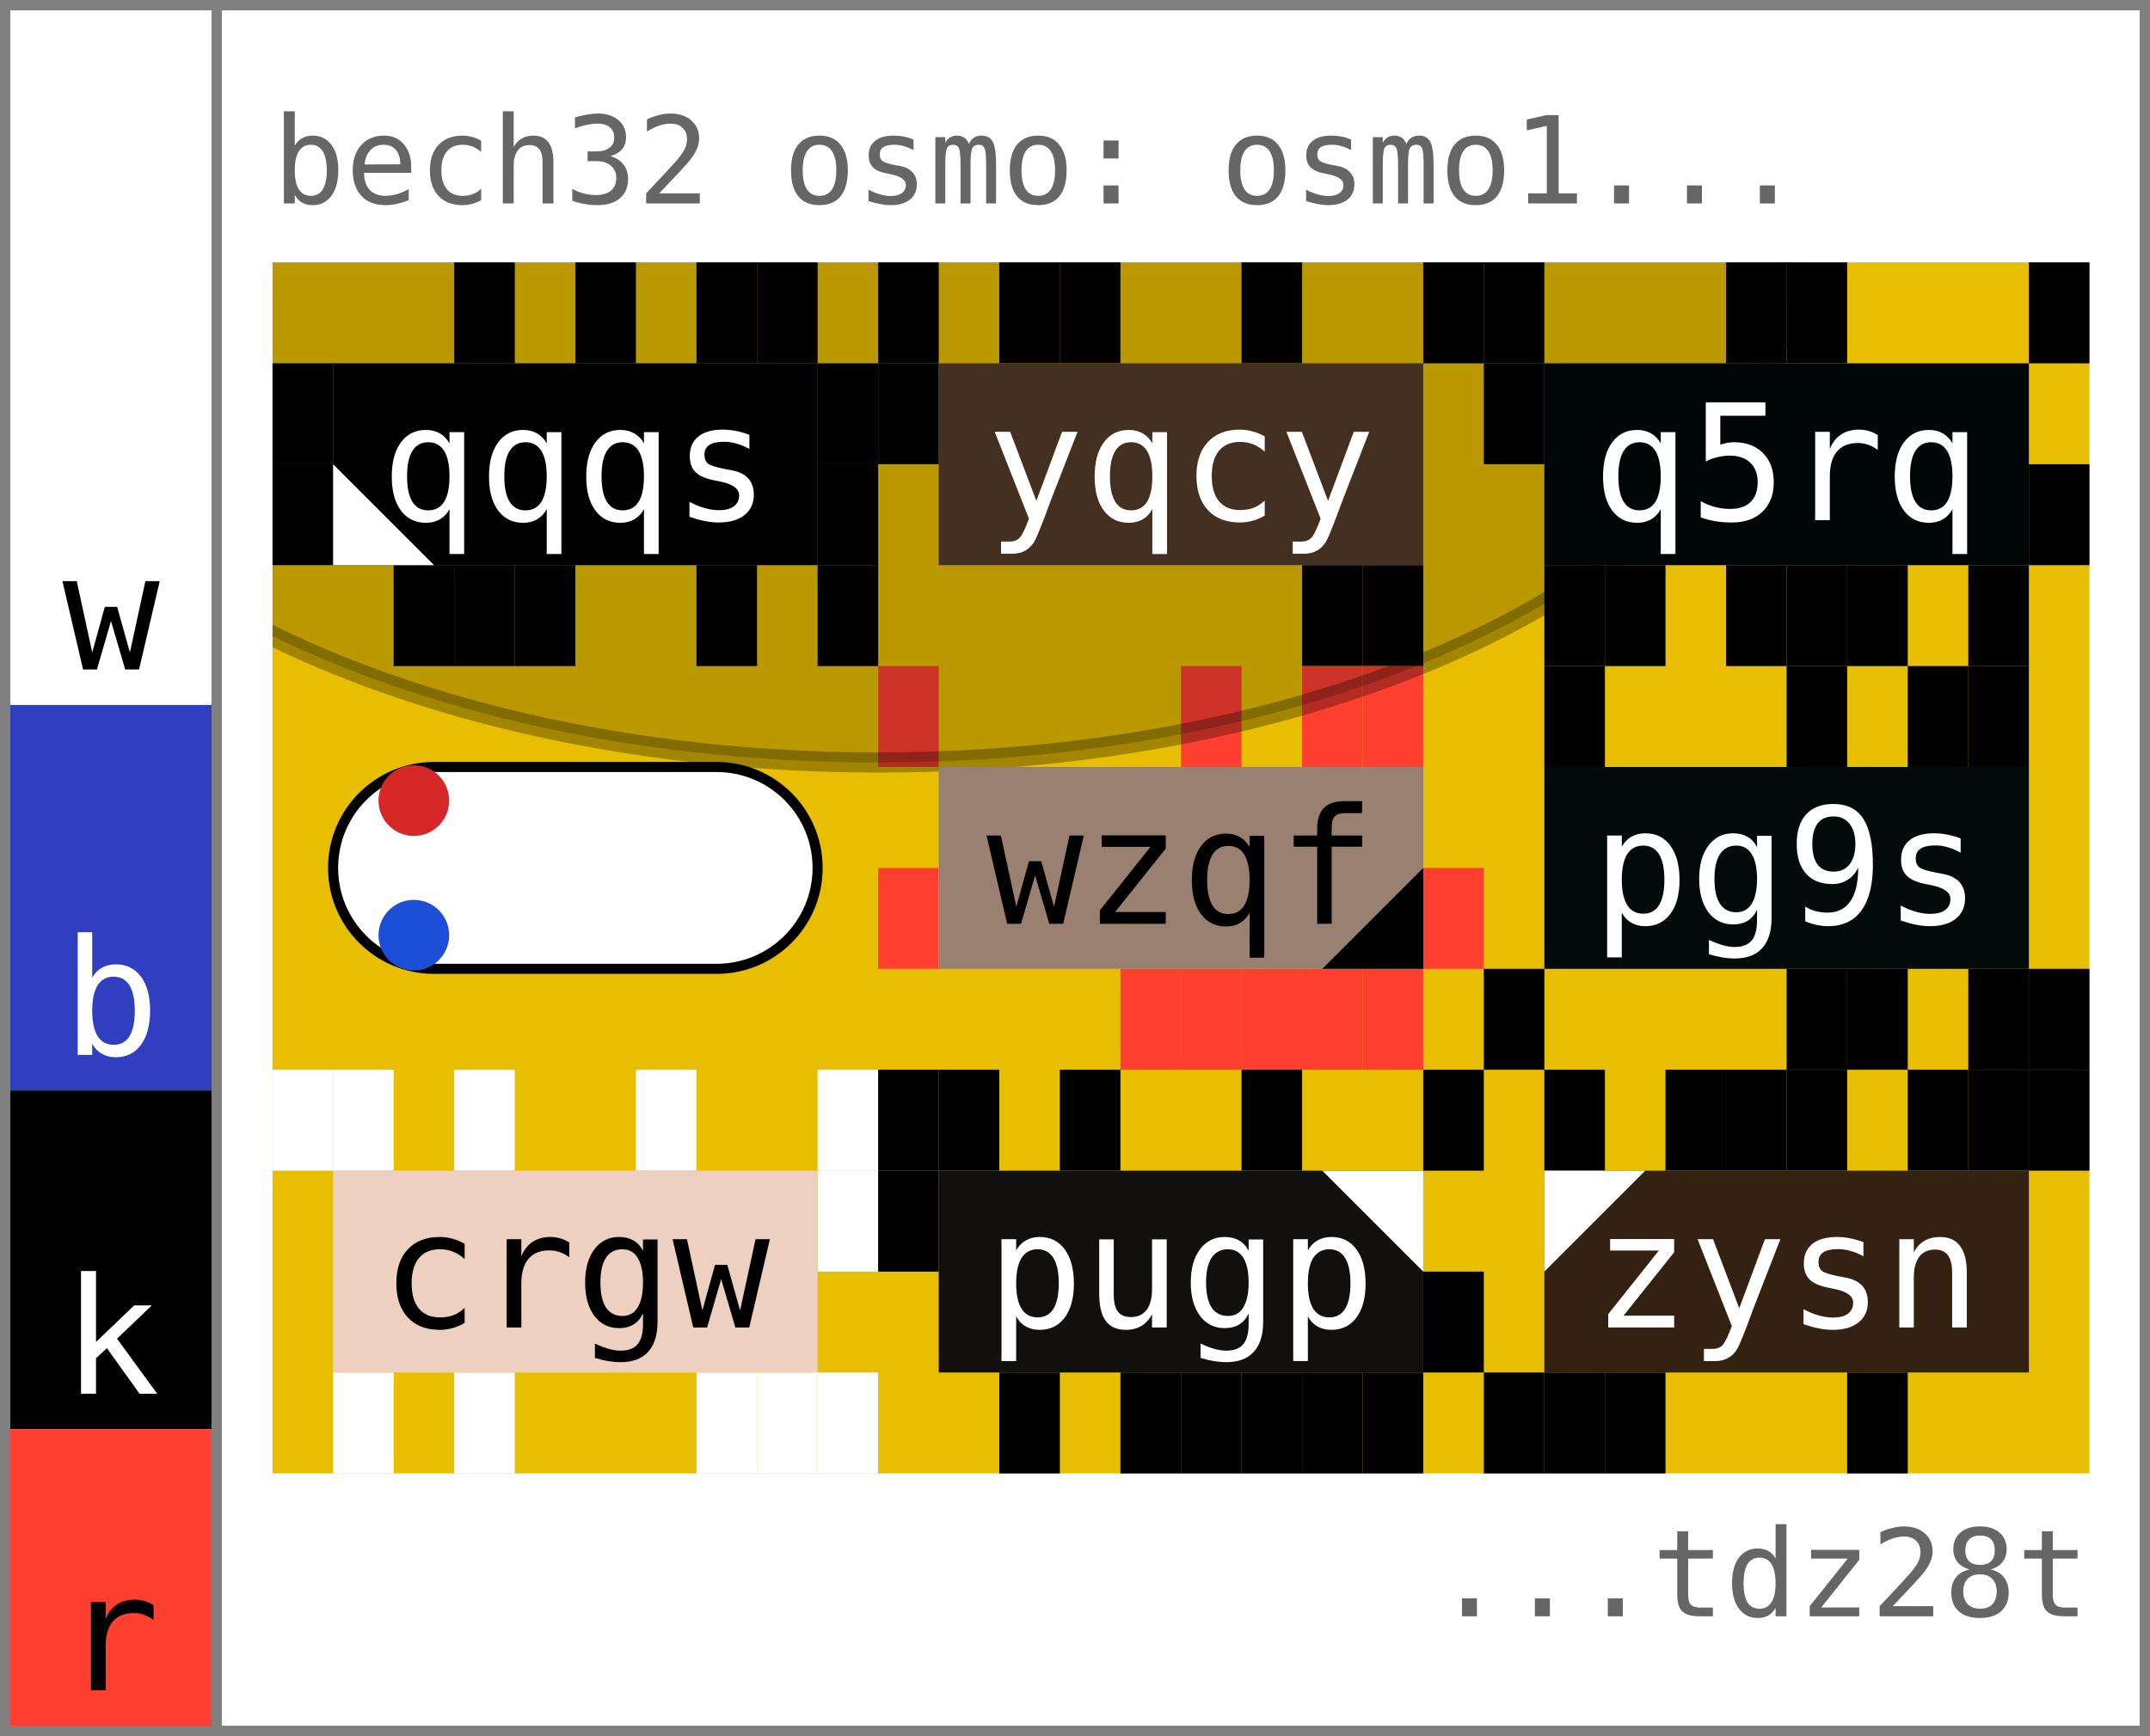
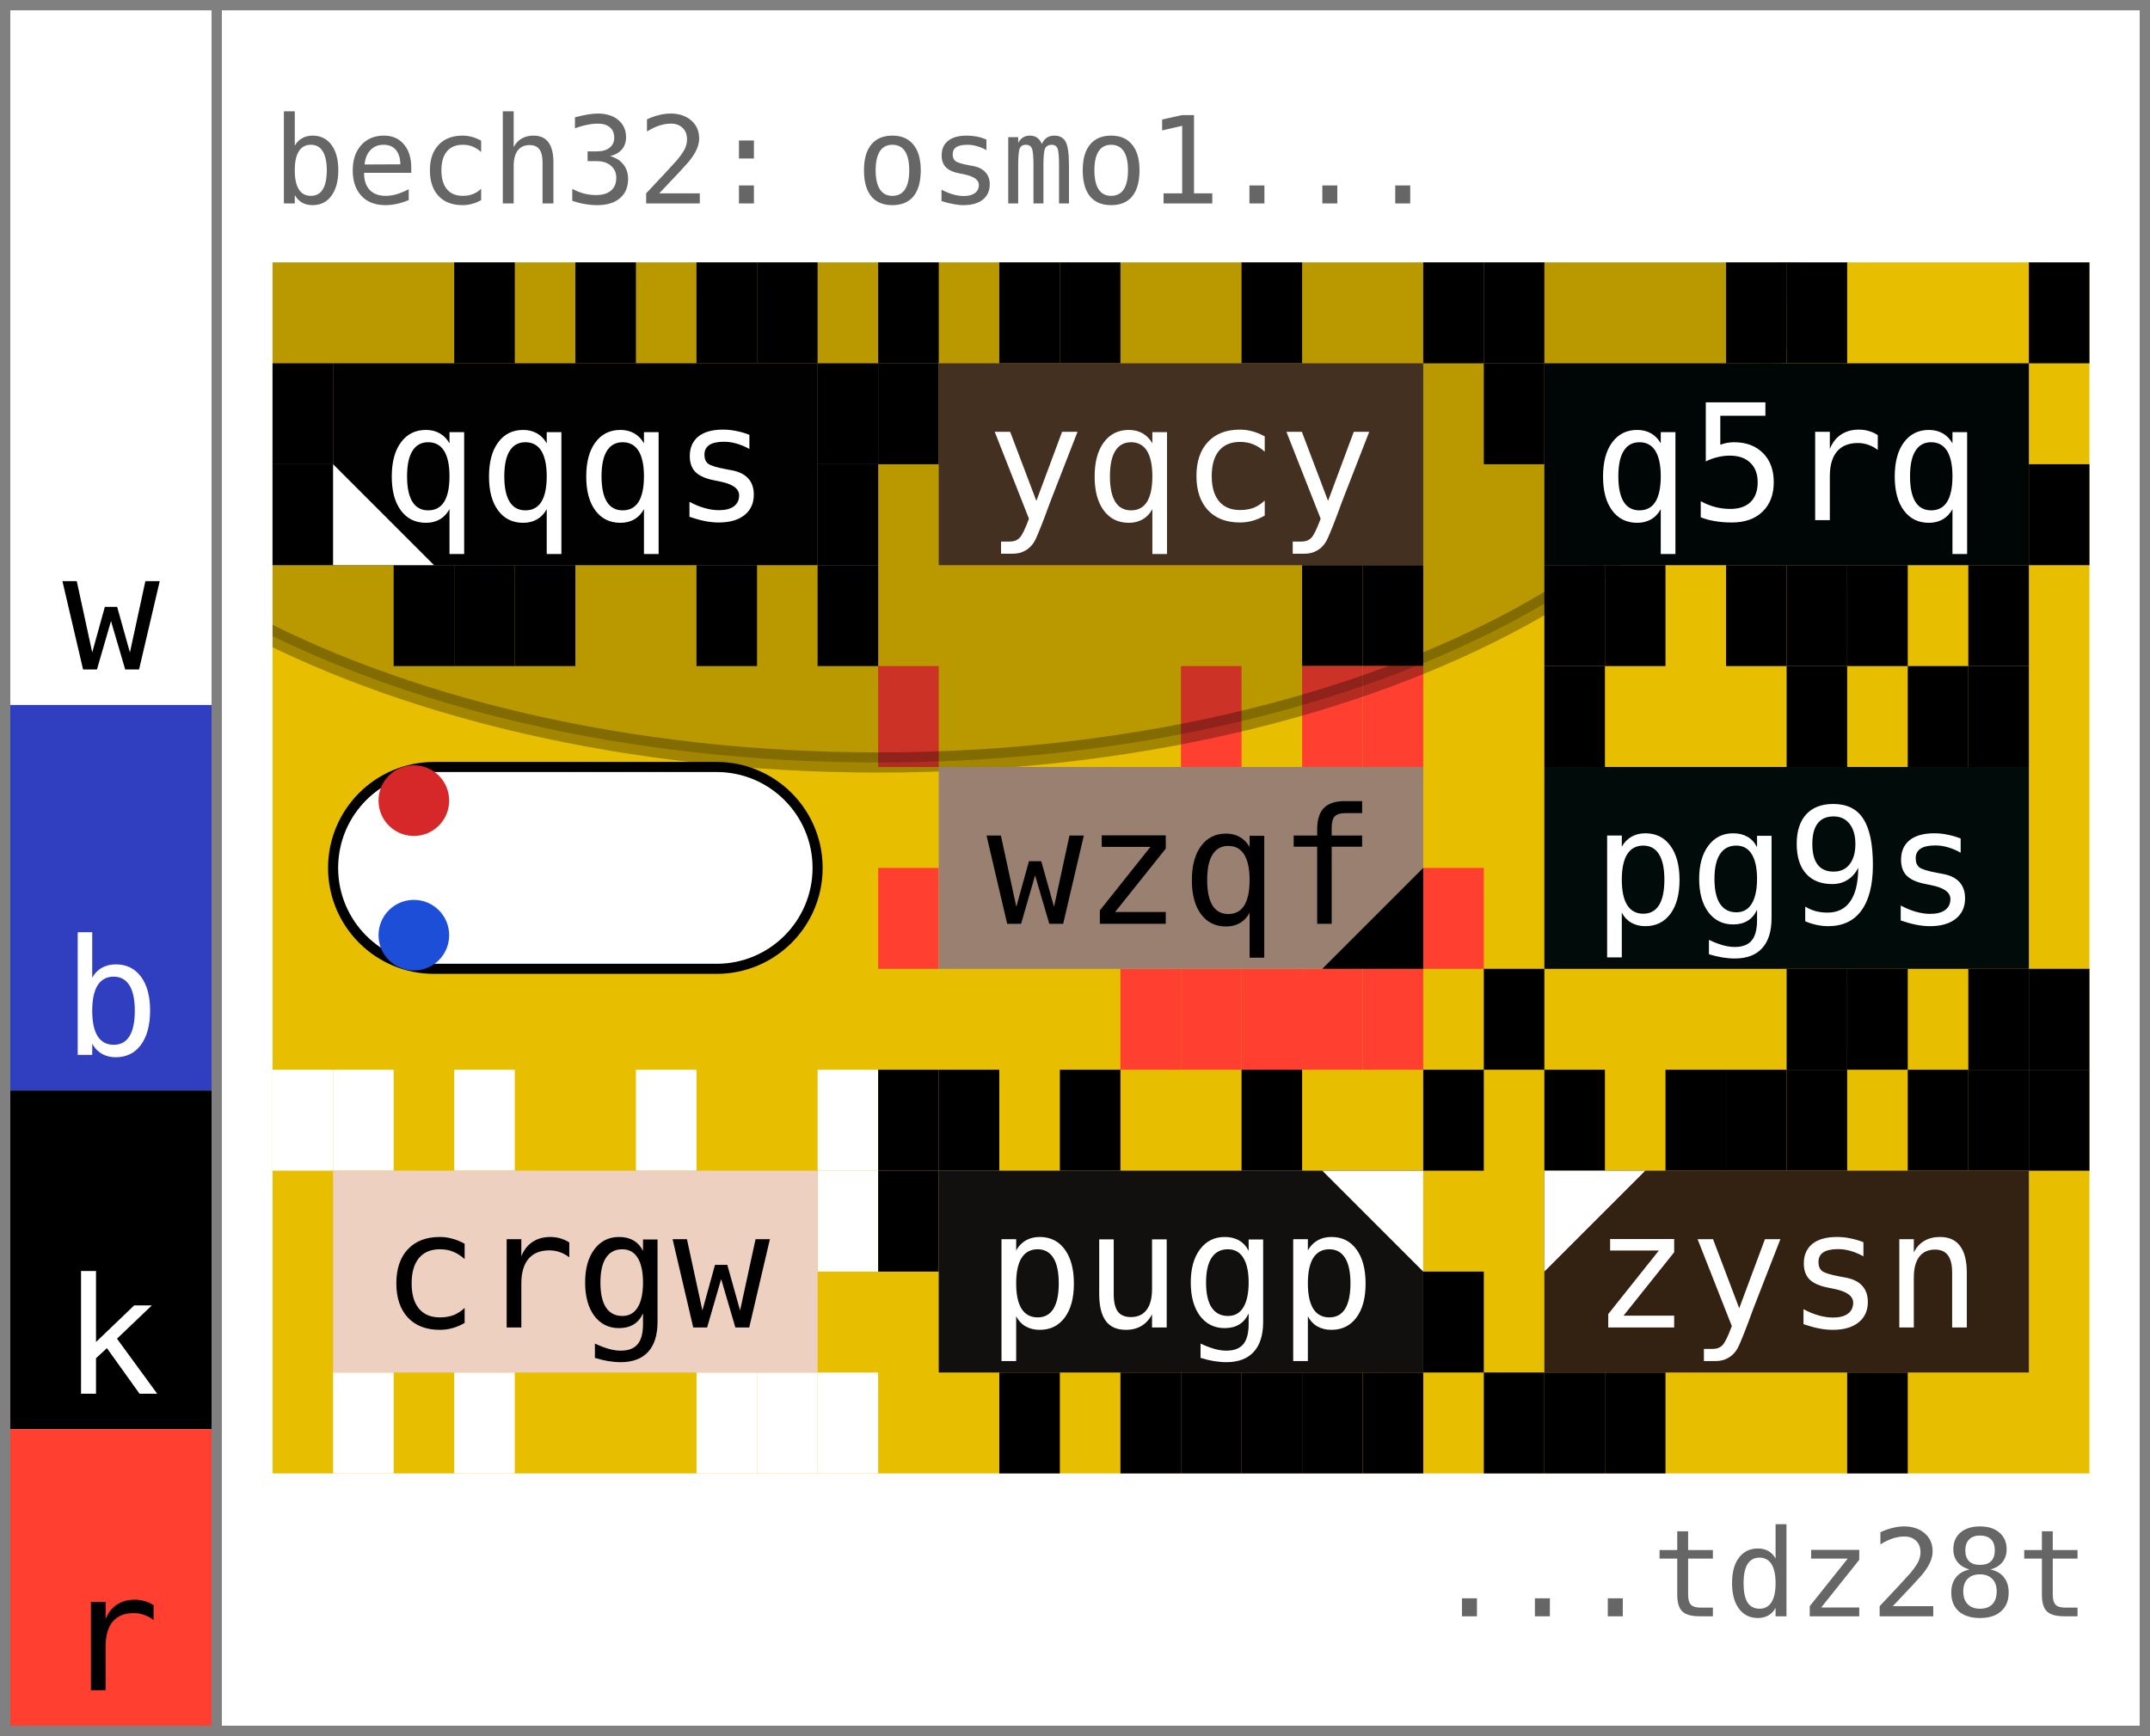
<svg xmlns="http://www.w3.org/2000/svg" width="213.0" height="172.0" viewBox="0 0 213.0 172.0" data-entviz-version="v6" data-entviz-lib="0.6.1" data-input-bytes="43" data-cols="3" data-rows="3">
  <defs>
    <clipPath id="grid-clip-ce5da880624d9baa-3x3">
      <rect x="27.0" y="26.0" width="180.0" height="120.0" />
    </clipPath>
  </defs>
  <rect x="0" y="0" width="213.0" height="172.0" fill="#ffffff" />
  <g data-channel="grid">
    <rect x="27.0" y="26.0" width="180.0" height="120.0" fill="#e7be00" />
    <g>
      <rect x="45.0" y="26.0" width="6.0" height="10.0" fill="#000000" />
      <rect x="57.0" y="26.0" width="6.0" height="10.0" fill="#000000" />
      <rect x="69.0" y="26.0" width="6.0" height="10.0" fill="#000000" />
      <rect x="75.0" y="26.0" width="6.0" height="10.0" fill="#000000" />
      <rect x="81.0" y="36.0" width="6.0" height="10.0" fill="#000000" />
      <rect x="81.0" y="46.0" width="6.0" height="10.0" fill="#000000" />
      <rect x="81.0" y="56.0" width="6.0" height="10.0" fill="#000000" />
      <rect x="69.0" y="56.0" width="6.0" height="10.0" fill="#000000" />
      <rect x="51.0" y="56.0" width="6.0" height="10.0" fill="#000000" />
      <rect x="45.0" y="56.0" width="6.0" height="10.0" fill="#000000" />
      <rect x="39.0" y="56.0" width="6.0" height="10.0" fill="#000000" />
      <rect x="27.0" y="46.0" width="6.0" height="10.0" fill="#000000" />
      <rect x="27.0" y="36.0" width="6.0" height="10.0" fill="#000000" />
      <rect x="87.0" y="26.0" width="6.0" height="10.0" fill="#000000" />
      <rect x="99.0" y="26.0" width="6.0" height="10.0" fill="#000000" />
      <rect x="105.0" y="26.0" width="6.0" height="10.0" fill="#000000" />
      <rect x="123.0" y="26.0" width="6.0" height="10.0" fill="#000000" />
      <rect x="141.0" y="26.0" width="6.0" height="10.0" fill="#000000" />
      <rect x="135.0" y="56.0" width="6.0" height="10.0" fill="#000000" />
      <rect x="129.0" y="56.0" width="6.0" height="10.0" fill="#000000" />
      <rect x="87.0" y="36.0" width="6.0" height="10.0" fill="#000000" />
      <rect x="147.0" y="26.0" width="6.0" height="10.0" fill="#000000" />
      <rect x="171.0" y="26.0" width="6.0" height="10.0" fill="#000000" />
      <rect x="177.0" y="26.0" width="6.0" height="10.0" fill="#000000" />
      <rect x="201.0" y="26.0" width="6.0" height="10.0" fill="#000000" />
      <rect x="201.0" y="46.0" width="6.0" height="10.0" fill="#000000" />
      <rect x="195.0" y="56.0" width="6.0" height="10.0" fill="#000000" />
      <rect x="183.0" y="56.0" width="6.0" height="10.0" fill="#000000" />
      <rect x="177.0" y="56.0" width="6.0" height="10.0" fill="#000000" />
      <rect x="171.0" y="56.0" width="6.0" height="10.0" fill="#000000" />
      <rect x="159.0" y="56.0" width="6.0" height="10.0" fill="#000000" />
      <rect x="153.0" y="56.0" width="6.0" height="10.0" fill="#000000" />
      <rect x="147.0" y="36.0" width="6.0" height="10.0" fill="#000000" />
      <rect x="87.0" y="66.0" width="6.0" height="10.0" fill="#ff3f2f" />
      <rect x="117.0" y="66.0" width="6.0" height="10.0" fill="#ff3f2f" />
      <rect x="129.0" y="66.0" width="6.0" height="10.0" fill="#ff3f2f" />
      <rect x="135.0" y="66.0" width="6.0" height="10.0" fill="#ff3f2f" />
      <rect x="141.0" y="86.0" width="6.0" height="10.0" fill="#ff3f2f" />
      <rect x="135.0" y="96.0" width="6.0" height="10.0" fill="#ff3f2f" />
      <rect x="129.0" y="96.0" width="6.0" height="10.0" fill="#ff3f2f" />
      <rect x="123.0" y="96.0" width="6.0" height="10.0" fill="#ff3f2f" />
      <rect x="117.0" y="96.0" width="6.0" height="10.0" fill="#ff3f2f" />
      <rect x="111.0" y="96.0" width="6.0" height="10.0" fill="#ff3f2f" />
      <rect x="87.0" y="86.0" width="6.0" height="10.0" fill="#ff3f2f" />
      <rect x="153.0" y="66.0" width="6.0" height="10.0" fill="#000000" />
      <rect x="177.0" y="66.0" width="6.0" height="10.0" fill="#000000" />
      <rect x="189.0" y="66.0" width="6.0" height="10.0" fill="#000000" />
      <rect x="195.0" y="66.0" width="6.0" height="10.0" fill="#000000" />
      <rect x="201.0" y="96.0" width="6.0" height="10.0" fill="#000000" />
      <rect x="195.0" y="96.0" width="6.0" height="10.0" fill="#000000" />
      <rect x="183.0" y="96.0" width="6.0" height="10.0" fill="#000000" />
      <rect x="177.0" y="96.0" width="6.0" height="10.0" fill="#000000" />
      <rect x="147.0" y="96.0" width="6.0" height="10.0" fill="#000000" />
      <rect x="27.0" y="106.0" width="6.0" height="10.0" fill="#ffffff" />
      <rect x="33.0" y="106.0" width="6.0" height="10.0" fill="#ffffff" />
      <rect x="45.0" y="106.0" width="6.0" height="10.0" fill="#ffffff" />
      <rect x="63.0" y="106.0" width="6.0" height="10.0" fill="#ffffff" />
      <rect x="81.0" y="106.0" width="6.0" height="10.0" fill="#ffffff" />
      <rect x="81.0" y="116.0" width="6.0" height="10.0" fill="#ffffff" />
      <rect x="81.0" y="136.0" width="6.0" height="10.0" fill="#ffffff" />
      <rect x="75.0" y="136.0" width="6.0" height="10.0" fill="#ffffff" />
      <rect x="69.0" y="136.0" width="6.0" height="10.0" fill="#ffffff" />
      <rect x="45.0" y="136.0" width="6.0" height="10.0" fill="#ffffff" />
      <rect x="33.0" y="136.0" width="6.0" height="10.0" fill="#ffffff" />
      <rect x="87.0" y="106.0" width="6.0" height="10.0" fill="#000000" />
      <rect x="93.0" y="106.0" width="6.0" height="10.0" fill="#000000" />
      <rect x="105.0" y="106.0" width="6.0" height="10.0" fill="#000000" />
      <rect x="123.0" y="106.0" width="6.0" height="10.0" fill="#000000" />
      <rect x="141.0" y="106.0" width="6.0" height="10.0" fill="#000000" />
      <rect x="141.0" y="126.0" width="6.0" height="10.0" fill="#000000" />
      <rect x="135.0" y="136.0" width="6.0" height="10.0" fill="#000000" />
      <rect x="129.0" y="136.0" width="6.0" height="10.0" fill="#000000" />
      <rect x="123.0" y="136.0" width="6.0" height="10.0" fill="#000000" />
      <rect x="117.0" y="136.0" width="6.0" height="10.0" fill="#000000" />
      <rect x="111.0" y="136.0" width="6.0" height="10.0" fill="#000000" />
      <rect x="99.0" y="136.0" width="6.0" height="10.0" fill="#000000" />
      <rect x="87.0" y="116.0" width="6.0" height="10.0" fill="#000000" />
      <rect x="153.0" y="106.0" width="6.0" height="10.0" fill="#000000" />
      <rect x="165.0" y="106.0" width="6.0" height="10.0" fill="#000000" />
      <rect x="171.0" y="106.0" width="6.0" height="10.0" fill="#000000" />
      <rect x="177.0" y="106.0" width="6.0" height="10.0" fill="#000000" />
      <rect x="189.0" y="106.0" width="6.0" height="10.0" fill="#000000" />
      <rect x="195.0" y="106.0" width="6.0" height="10.0" fill="#000000" />
      <rect x="201.0" y="106.0" width="6.0" height="10.0" fill="#000000" />
      <rect x="183.0" y="136.0" width="6.0" height="10.0" fill="#000000" />
      <rect x="159.0" y="136.0" width="6.0" height="10.0" fill="#000000" />
      <rect x="153.0" y="136.0" width="6.0" height="10.0" fill="#000000" />
      <rect x="147.0" y="136.0" width="6.0" height="10.0" fill="#000000" />
    </g>
    <g clip-path="url(#grid-clip-ce5da880624d9baa-3x3)" data-channel="ellipse" data-ellipse-anchor-x="87.0" data-ellipse-anchor-y="26.0" data-ellipse-rx="90.28339382189839" data-ellipse-ry="49.55404322555325" data-ellipse-rotation-deg="0.0">
      <ellipse cx="87.0" cy="26.0" rx="90.283" ry="49.554" transform="rotate(0.0 87.0 26.0)" fill="#000000" stroke="#000000" fill-opacity="0.2" stroke-opacity="0.3" stroke-width="2.0" />
    </g>
    <g>
      <g data-channel="cell" data-cell-index="0" data-cell-row="0" data-cell-col="0" data-cell-quartile="4">
        <rect x="33.0" y="36.0" width="48.0" height="20.0" fill="#000100" />
        <text x="57.0" y="46.0" fill="#ffffff" style="font-family: &quot;JetBrains Mono&quot;, &quot;Menlo&quot;, &quot;Consolas&quot;, &quot;DejaVu Sans Mono&quot;, &quot;Liberation Mono&quot;, &quot;Roboto Mono&quot;, &quot;Noto Sans Mono&quot;, monospace; font-size: 16.0px;" text-anchor="middle" dominant-baseline="central">qqqs</text>
        <polygon points="33.0,56.0 33.0,46.0 43.0,56.0" fill="#ffffff" />
      </g>
      <g data-channel="cell" data-cell-index="1" data-cell-row="0" data-cell-col="1">
        <rect x="93.0" y="36.0" width="48.0" height="20.0" fill="#443020" />
        <text x="117.0" y="46.0" fill="#ffffff" style="font-family: &quot;JetBrains Mono&quot;, &quot;Menlo&quot;, &quot;Consolas&quot;, &quot;DejaVu Sans Mono&quot;, &quot;Liberation Mono&quot;, &quot;Roboto Mono&quot;, &quot;Noto Sans Mono&quot;, monospace; font-size: 16.0px;" text-anchor="middle" dominant-baseline="central">yqcy</text>
      </g>
      <g data-channel="cell" data-cell-index="2" data-cell-row="0" data-cell-col="2">
        <rect x="153.0" y="36.0" width="48.0" height="20.0" fill="#000605" />
        <text x="177.0" y="46.0" fill="#ffffff" style="font-family: &quot;JetBrains Mono&quot;, &quot;Menlo&quot;, &quot;Consolas&quot;, &quot;DejaVu Sans Mono&quot;, &quot;Liberation Mono&quot;, &quot;Roboto Mono&quot;, &quot;Noto Sans Mono&quot;, monospace; font-size: 16.0px;" text-anchor="middle" dominant-baseline="central">q5rq</text>
      </g>
      <g data-channel="cell" data-cell-index="3" data-cell-row="1" data-cell-col="0" data-cell-blank="true" data-cell-blank-map="true">
        <rect x="33.0" y="76.0" width="48.0" height="20.0" rx="10.0" ry="10.0" fill="#ffffff" stroke="#000000" stroke-width="1" />
        <circle cx="41.0" cy="79.333" r="3.5" fill="#d62828" data-blank-map-max="true" />
        <circle cx="41.0" cy="92.667" r="3.5" fill="#1d4ed8" data-blank-map-min="true" />
      </g>
      <g data-channel="cell" data-cell-index="4" data-cell-row="1" data-cell-col="1" data-cell-quartile="3">
        <rect x="93.0" y="76.0" width="48.0" height="20.0" fill="#998070" />
        <text x="117.0" y="86.0" fill="#000000" style="font-family: &quot;JetBrains Mono&quot;, &quot;Menlo&quot;, &quot;Consolas&quot;, &quot;DejaVu Sans Mono&quot;, &quot;Liberation Mono&quot;, &quot;Roboto Mono&quot;, &quot;Noto Sans Mono&quot;, monospace; font-size: 16.0px;" text-anchor="middle" dominant-baseline="central">wzqf</text>
        <polygon points="141.0,96.0 141.0,86.0 131.0,96.0" fill="#000000" />
      </g>
      <g data-channel="cell" data-cell-index="5" data-cell-row="1" data-cell-col="2">
        <rect x="153.0" y="76.0" width="48.0" height="20.0" fill="#000b0a" />
        <text x="177.0" y="86.0" fill="#ffffff" style="font-family: &quot;JetBrains Mono&quot;, &quot;Menlo&quot;, &quot;Consolas&quot;, &quot;DejaVu Sans Mono&quot;, &quot;Liberation Mono&quot;, &quot;Roboto Mono&quot;, &quot;Noto Sans Mono&quot;, monospace; font-size: 16.0px;" text-anchor="middle" dominant-baseline="central">pg9s</text>
      </g>
      <g data-channel="cell" data-cell-index="6" data-cell-row="2" data-cell-col="0">
        <rect x="33.0" y="116.0" width="48.0" height="20.0" fill="#eed0c0" />
        <text x="57.0" y="126.0" fill="#000000" style="font-family: &quot;JetBrains Mono&quot;, &quot;Menlo&quot;, &quot;Consolas&quot;, &quot;DejaVu Sans Mono&quot;, &quot;Liberation Mono&quot;, &quot;Roboto Mono&quot;, &quot;Noto Sans Mono&quot;, monospace; font-size: 16.0px;" text-anchor="middle" dominant-baseline="central">crgw</text>
      </g>
      <g data-channel="cell" data-cell-index="7" data-cell-row="2" data-cell-col="1" data-cell-quartile="2">
        <rect x="93.0" y="116.0" width="48.0" height="20.0" fill="#11100f" />
        <text x="117.0" y="126.0" fill="#ffffff" style="font-family: &quot;JetBrains Mono&quot;, &quot;Menlo&quot;, &quot;Consolas&quot;, &quot;DejaVu Sans Mono&quot;, &quot;Liberation Mono&quot;, &quot;Roboto Mono&quot;, &quot;Noto Sans Mono&quot;, monospace; font-size: 16.0px;" text-anchor="middle" dominant-baseline="central">pugp</text>
        <polygon points="141.0,116.0 131.0,116.0 141.0,126.0" fill="#ffffff" />
      </g>
      <g data-channel="cell" data-cell-index="8" data-cell-row="2" data-cell-col="2" data-cell-quartile="1">
        <rect x="153.0" y="116.0" width="48.0" height="20.0" fill="#332111" />
        <text x="177.0" y="126.0" fill="#ffffff" style="font-family: &quot;JetBrains Mono&quot;, &quot;Menlo&quot;, &quot;Consolas&quot;, &quot;DejaVu Sans Mono&quot;, &quot;Liberation Mono&quot;, &quot;Roboto Mono&quot;, &quot;Noto Sans Mono&quot;, monospace; font-size: 16.0px;" text-anchor="middle" dominant-baseline="central">zysn</text>
        <polygon points="153.0,116.0 163.0,116.0 153.0,126.0" fill="#ffffff" />
      </g>
    </g>
  </g>
  <g data-channel="color-bar">
    <g data-color-bar-rank="0" data-color-bar-band="W">
      <rect x="1" y="1" width="20.0" height="68.855" fill="#ffffff" />
      <text x="11.0" y="66.335" fill="#000000" style="font-family: &quot;JetBrains Mono&quot;, &quot;Menlo&quot;, &quot;Consolas&quot;, &quot;DejaVu Sans Mono&quot;, &quot;Liberation Mono&quot;, &quot;Roboto Mono&quot;, &quot;Noto Sans Mono&quot;, monospace; font-size: 16.0px;" text-anchor="middle" data-color-bar-letter="true">w</text>
    </g>
    <g data-color-bar-rank="1" data-color-bar-band="B">
      <rect x="1" y="69.855" width="20.0" height="38.195" fill="#2f3fbf" />
      <text x="11.0" y="104.529" fill="#ffffff" style="font-family: &quot;JetBrains Mono&quot;, &quot;Menlo&quot;, &quot;Consolas&quot;, &quot;DejaVu Sans Mono&quot;, &quot;Liberation Mono&quot;, &quot;Roboto Mono&quot;, &quot;Noto Sans Mono&quot;, monospace; font-size: 16.0px;" text-anchor="middle" data-color-bar-letter="true">b</text>
    </g>
    <g data-color-bar-rank="2" data-color-bar-band="K">
      <rect x="1" y="108.049" width="20.0" height="33.571" fill="#000000" />
      <text x="11.0" y="138.1" fill="#ffffff" style="font-family: &quot;JetBrains Mono&quot;, &quot;Menlo&quot;, &quot;Consolas&quot;, &quot;DejaVu Sans Mono&quot;, &quot;Liberation Mono&quot;, &quot;Roboto Mono&quot;, &quot;Noto Sans Mono&quot;, monospace; font-size: 16.0px;" text-anchor="middle" data-color-bar-letter="true">k</text>
    </g>
    <g data-color-bar-rank="3" data-color-bar-band="R">
      <rect x="1" y="141.62" width="20.0" height="29.38" fill="#ff3f2f" />
      <text x="11.0" y="167.48" fill="#000000" style="font-family: &quot;JetBrains Mono&quot;, &quot;Menlo&quot;, &quot;Consolas&quot;, &quot;DejaVu Sans Mono&quot;, &quot;Liberation Mono&quot;, &quot;Roboto Mono&quot;, &quot;Noto Sans Mono&quot;, monospace; font-size: 16.0px;" text-anchor="middle" data-color-bar-letter="true">r</text>
    </g>
  </g>
  <g data-channel="label-top">
-     <text x="27.0" y="16.0" fill="#666666" style="font-family: &quot;JetBrains Mono&quot;, &quot;Menlo&quot;, &quot;Consolas&quot;, &quot;DejaVu Sans Mono&quot;, &quot;Liberation Mono&quot;, &quot;Roboto Mono&quot;, &quot;Noto Sans Mono&quot;, monospace; font-size: 12.0px;" dominant-baseline="central">bech32 osmo: osmo1...</text>
+     <text x="27.0" y="16.0" fill="#666666" style="font-family: &quot;JetBrains Mono&quot;, &quot;Menlo&quot;, &quot;Consolas&quot;, &quot;DejaVu Sans Mono&quot;, &quot;Liberation Mono&quot;, &quot;Roboto Mono&quot;, &quot;Noto Sans Mono&quot;, monospace; font-size: 12.0px;" dominant-baseline="central">bech32: osmo1...</text>
  </g>
  <g data-channel="label-bottom">
    <text x="207.0" y="156.0" fill="#666666" style="font-family: &quot;JetBrains Mono&quot;, &quot;Menlo&quot;, &quot;Consolas&quot;, &quot;DejaVu Sans Mono&quot;, &quot;Liberation Mono&quot;, &quot;Roboto Mono&quot;, &quot;Noto Sans Mono&quot;, monospace; font-size: 12.0px;" text-anchor="end" dominant-baseline="central">...tdz28t</text>
  </g>
  <line x1="0" y1="0.5" x2="213.0" y2="0.5" stroke="#808080" stroke-width="1" shape-rendering="crispEdges" />
  <line x1="212.5" y1="0" x2="212.5" y2="172.0" stroke="#808080" stroke-width="1" shape-rendering="crispEdges" />
  <line x1="0" y1="171.5" x2="213.0" y2="171.5" stroke="#808080" stroke-width="1" shape-rendering="crispEdges" />
  <line x1="0.5" y1="0" x2="0.5" y2="172.0" stroke="#808080" stroke-width="1" shape-rendering="crispEdges" />
  <line x1="21.5" y1="0" x2="21.5" y2="172.0" stroke="#808080" stroke-width="1" shape-rendering="crispEdges" />
</svg>
